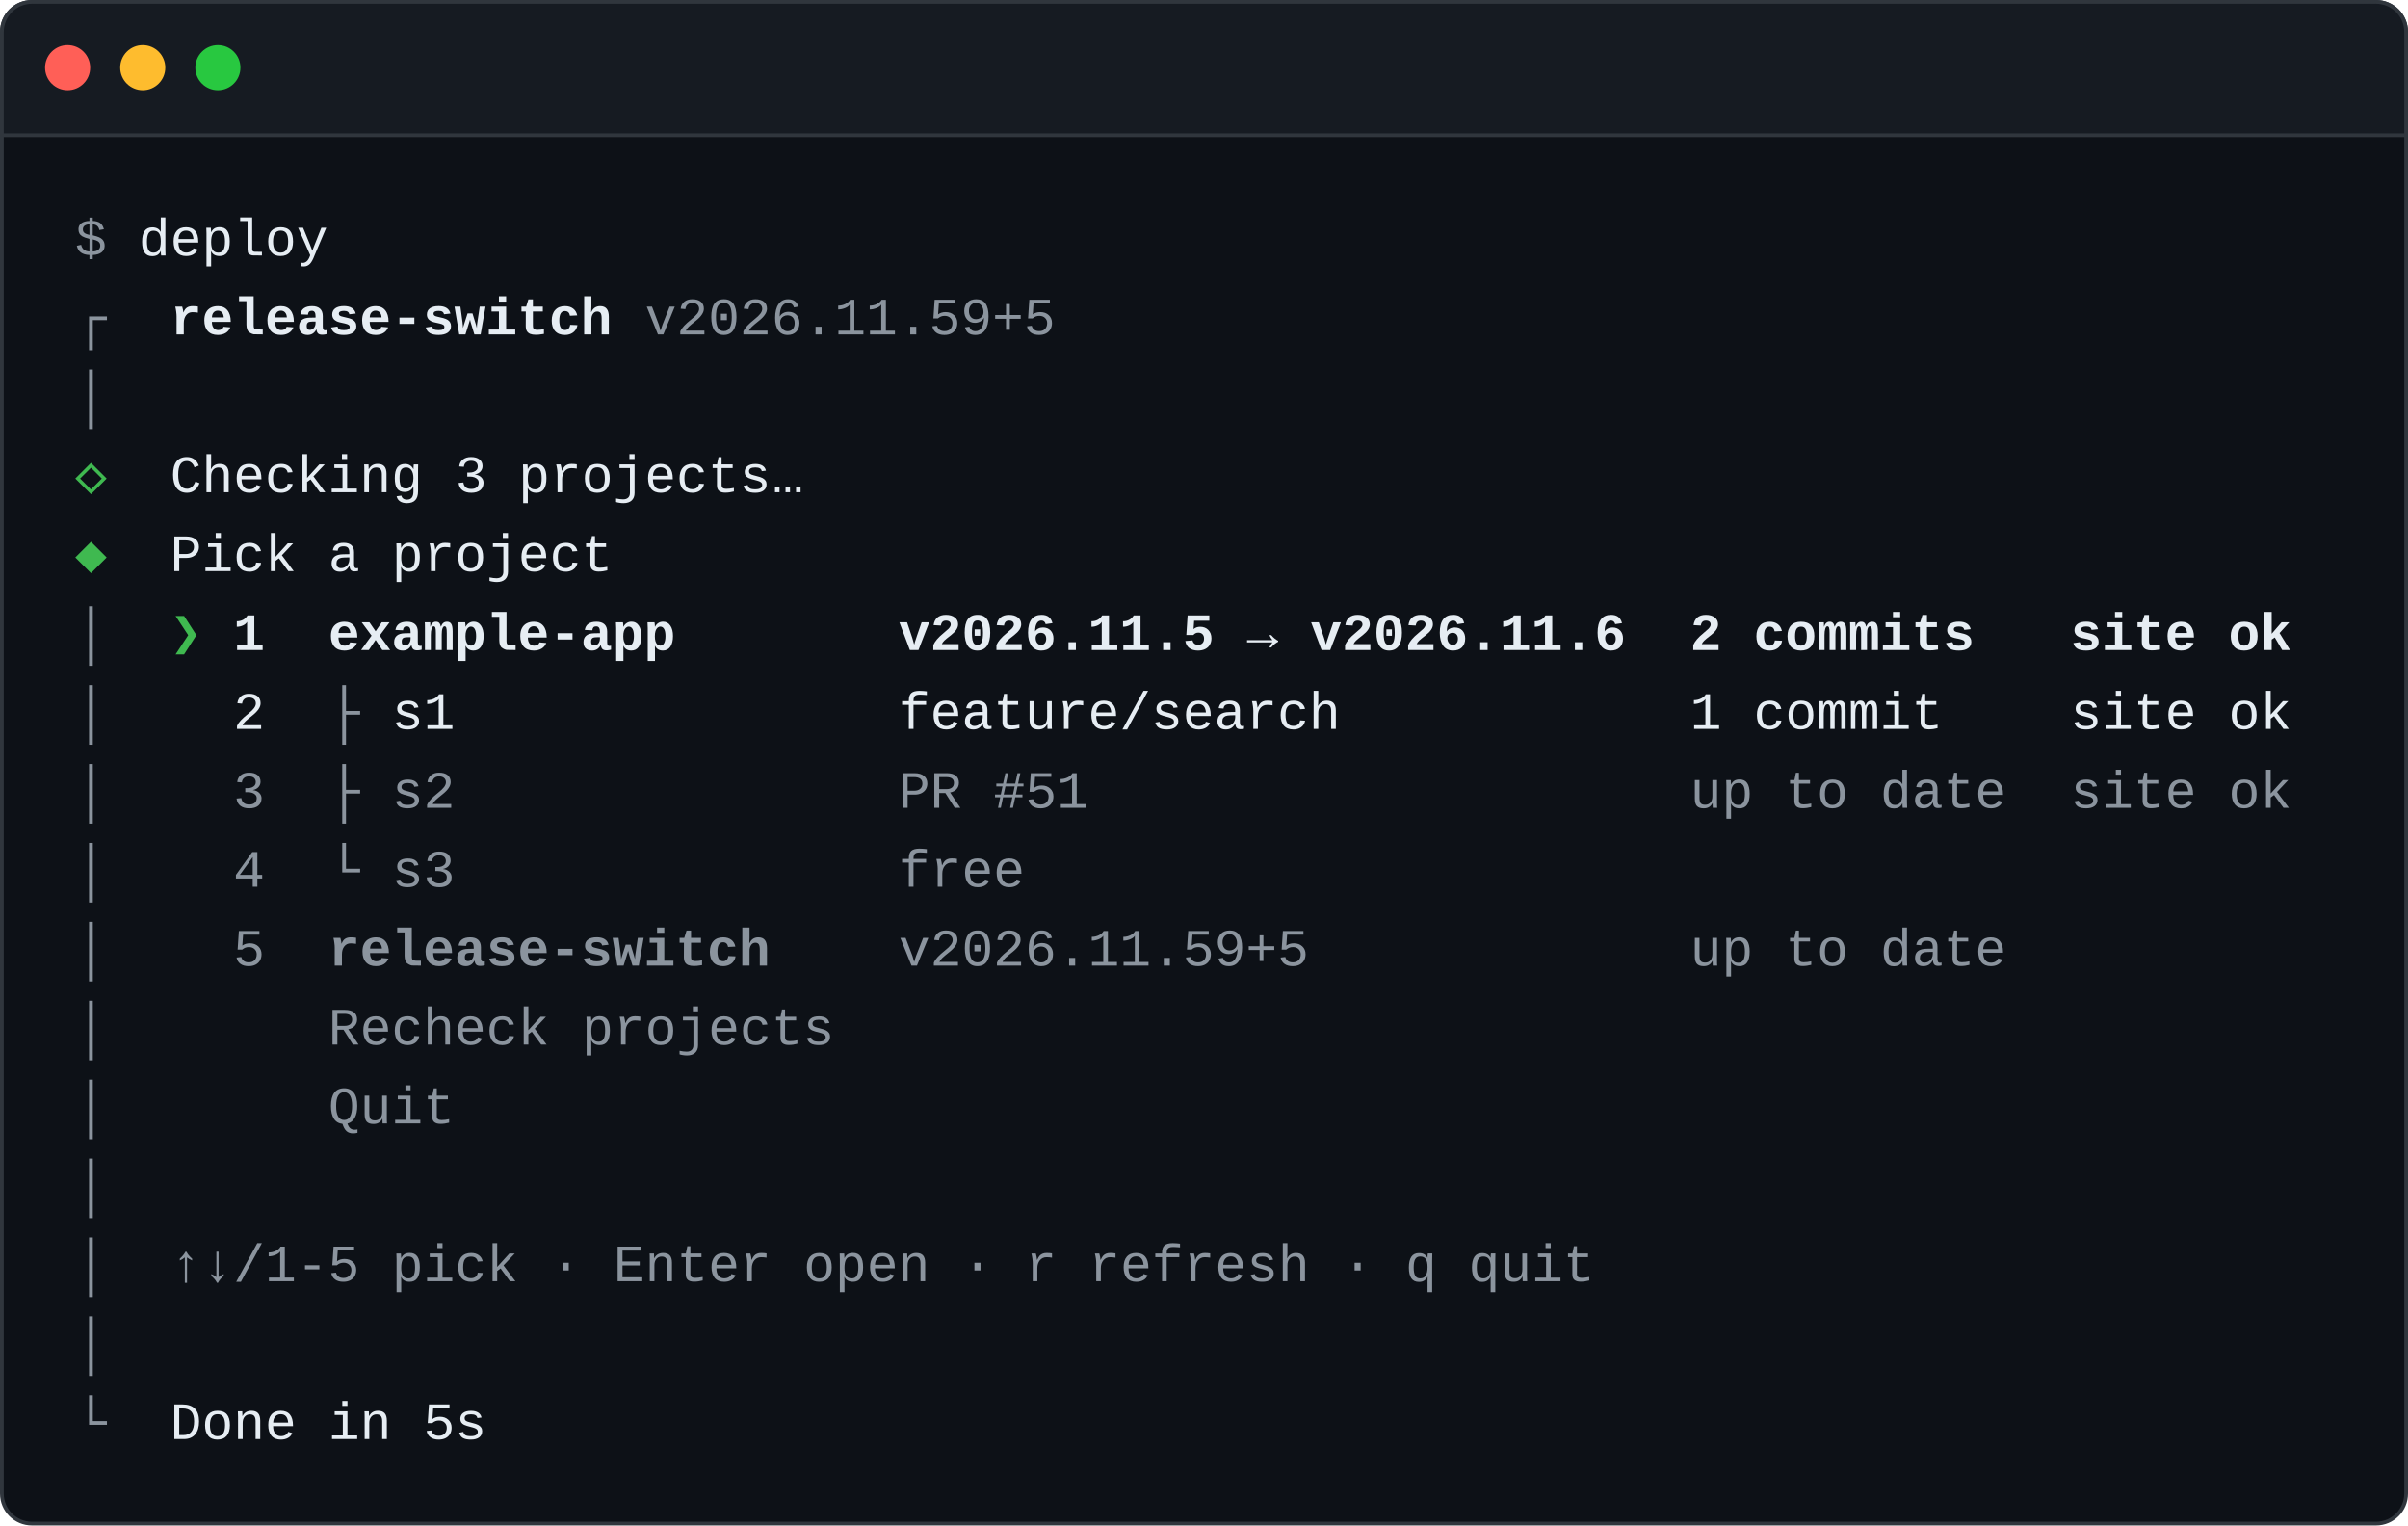
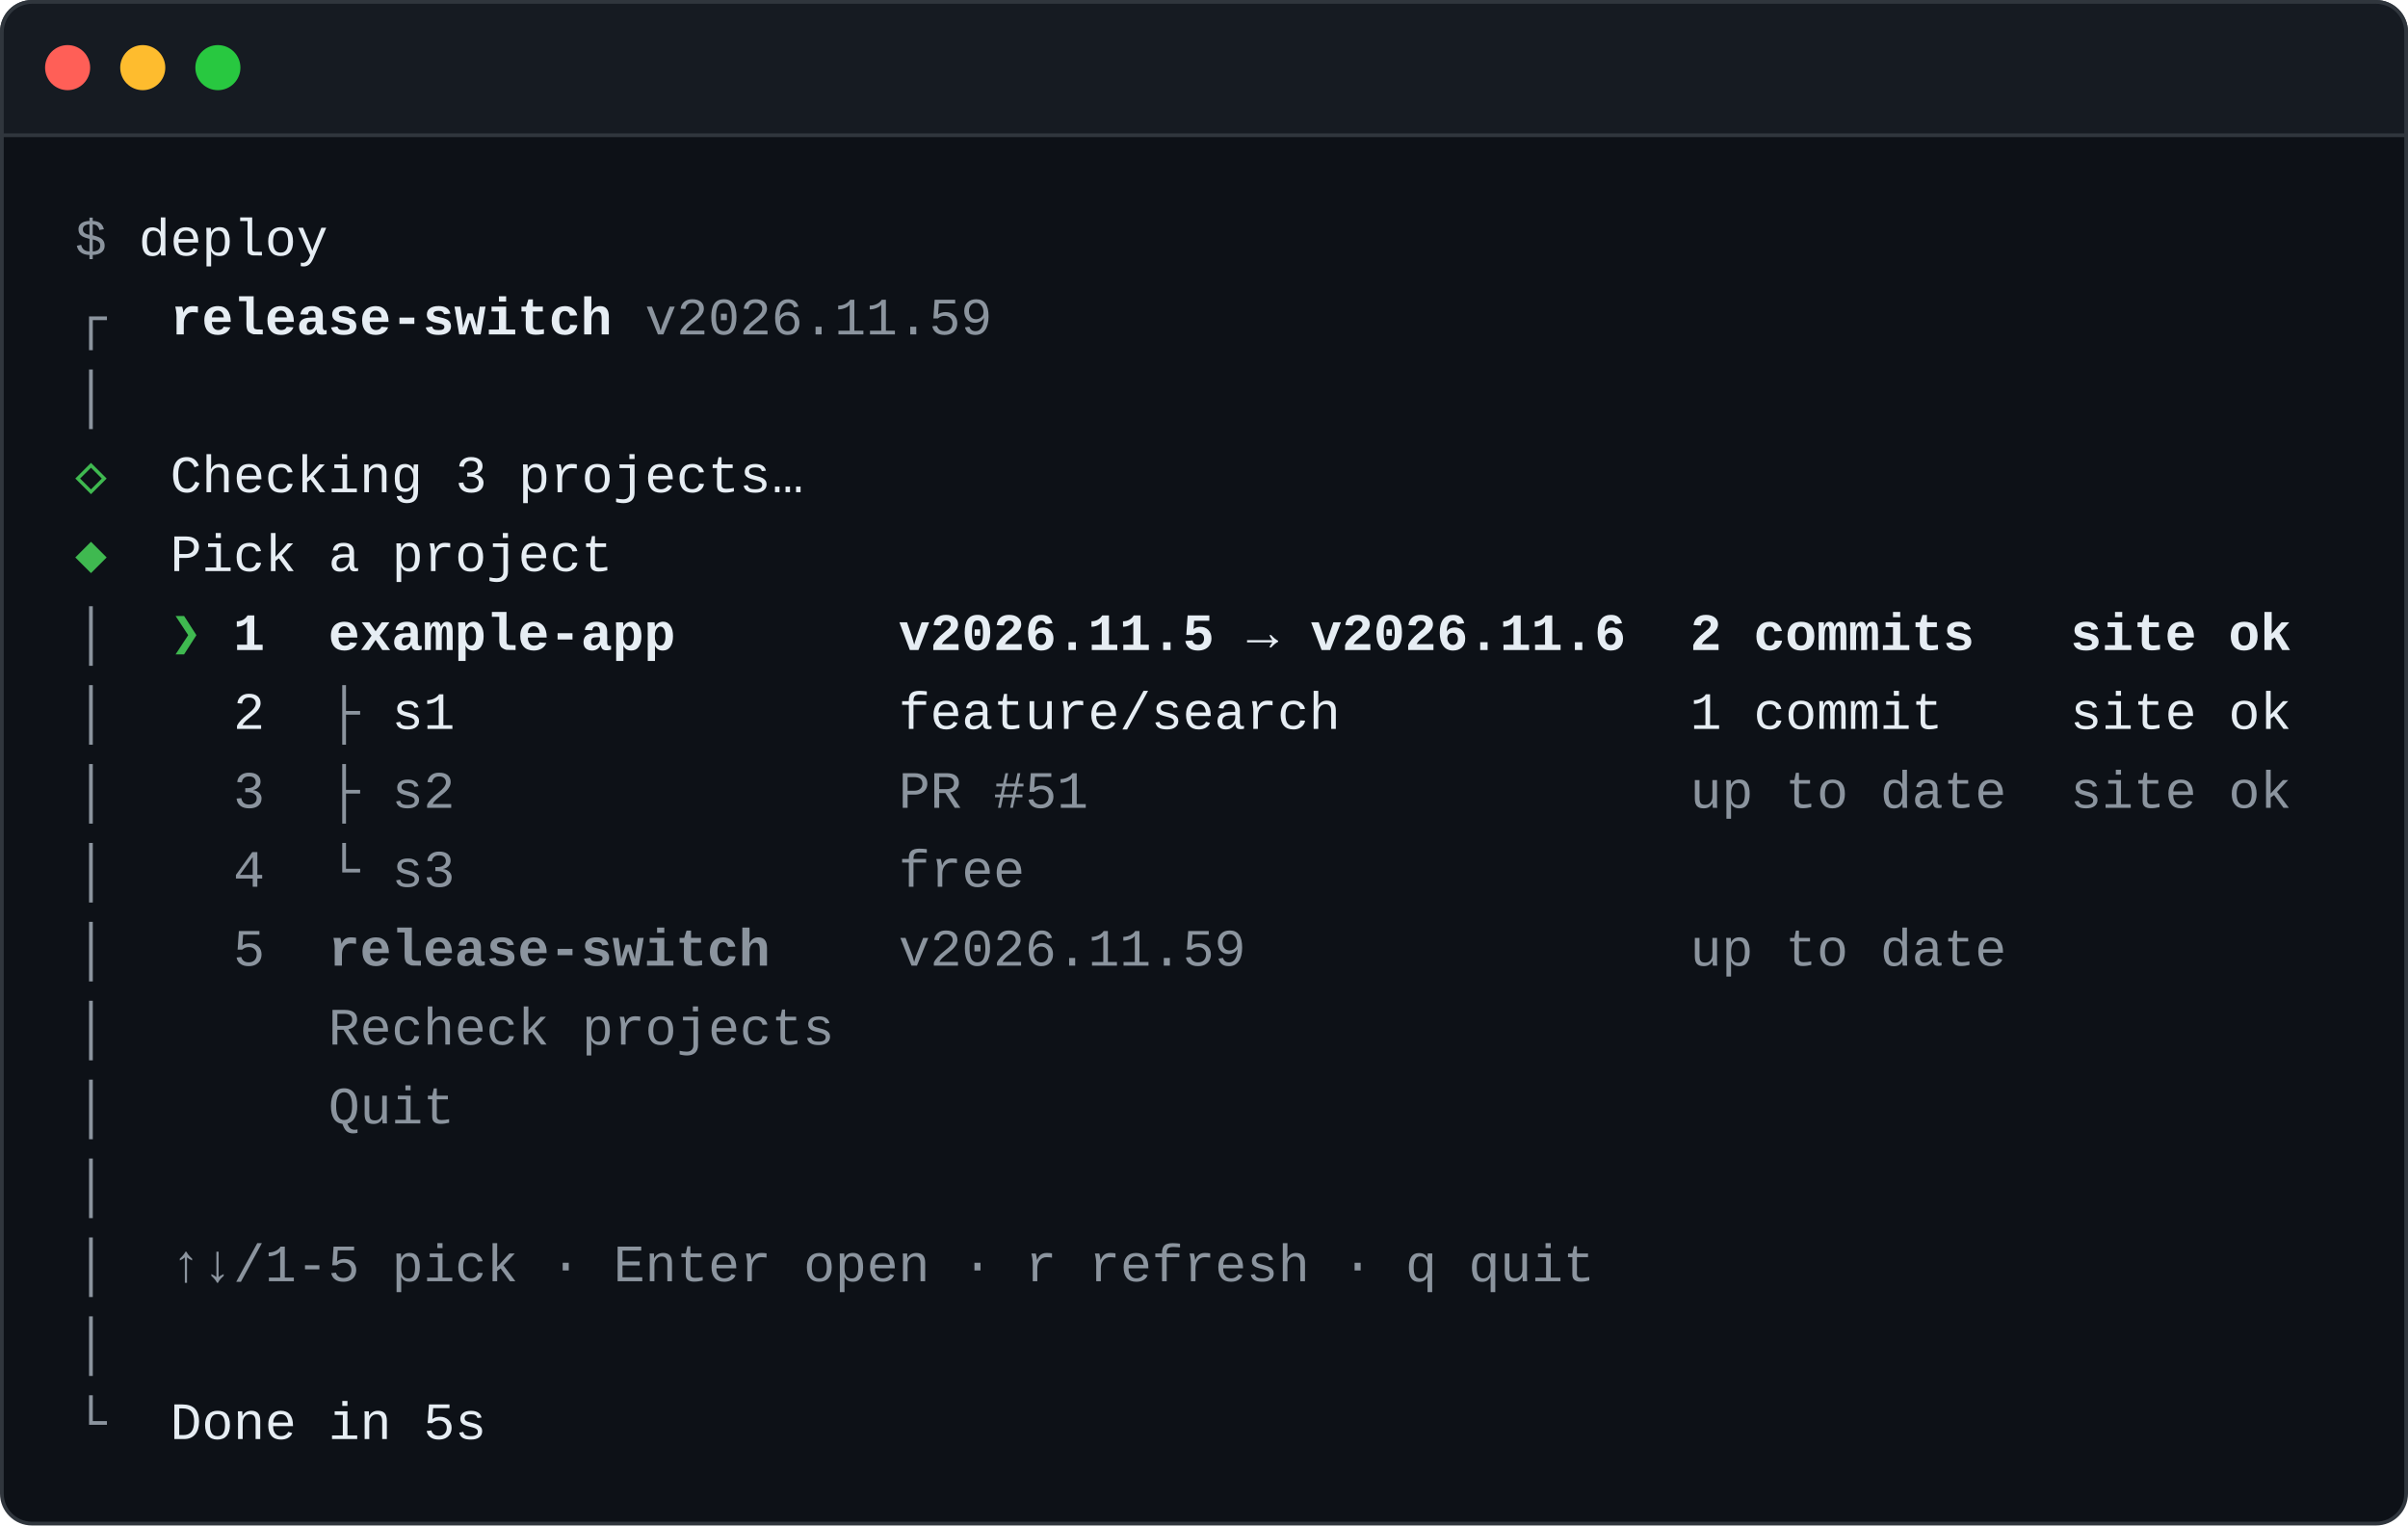
<svg xmlns="http://www.w3.org/2000/svg" width="641" height="406" viewBox="0 0 641 406">
  <rect x="0.5" y="0.5" width="640" height="405" rx="8" fill="#0d1117" stroke="#30363d" />
  <path d="M0.5 36V8.5a8 8 0 0 1 8-8H632.5a8 8 0 0 1 8 8V36Z" fill="#161b22" stroke="#30363d" />
  <circle cx="18" cy="18" r="6" fill="#ff5f57" />
  <circle cx="38" cy="18" r="6" fill="#febc2e" />
  <circle cx="58" cy="18" r="6" fill="#28c840" />
  <g font-family="ui-monospace,SFMono-Regular,Menlo,Consolas,'Liberation Mono',monospace" font-size="14" xml:space="preserve">
    <text x="20.0" y="68" fill="#8b949e">$</text>
    <text x="36.9" y="68" fill="#e6edf3">deploy</text>
    <text x="20.0" y="89" fill="#8b949e">┌</text>
    <text x="45.3" y="89" fill="#e6edf3" font-weight="700">release-switch</text>
-     <text x="171.7" y="89" fill="#8b949e">v2026.11.59+5</text>
+     <text x="171.7" y="89" fill="#8b949e">v2026.11.59</text>
    <text x="20.0" y="110" fill="#8b949e">│</text>
    <text x="20.0" y="131" fill="#3fb950">◇</text>
    <text x="45.3" y="131" fill="#e6edf3">Checking</text>
    <text x="121.2" y="131" fill="#e6edf3">3</text>
    <text x="138.0" y="131" fill="#e6edf3">projects</text>
    <text x="205.5" y="131" fill="#e6edf3">…</text>
    <text x="20.0" y="152" fill="#3fb950">◆</text>
    <text x="45.3" y="152" fill="#e6edf3">Pick</text>
    <text x="87.4" y="152" fill="#e6edf3">a</text>
    <text x="104.3" y="152" fill="#e6edf3">project</text>
    <text x="20.0" y="173" fill="#8b949e">│</text>
    <text x="45.3" y="173" fill="#3fb950">❯</text>
    <text x="62.1" y="173" fill="#e6edf3" font-weight="700">1</text>
    <text x="87.4" y="173" fill="#e6edf3" font-weight="700">example-app</text>
    <text x="239.2" y="173" fill="#e6edf3" font-weight="700">v2026.11.5</text>
    <text x="331.9" y="173" fill="#e6edf3" font-weight="700">→</text>
    <text x="348.8" y="173" fill="#e6edf3" font-weight="700">v2026.11.6</text>
    <text x="449.9" y="173" fill="#e6edf3" font-weight="700">2</text>
    <text x="466.8" y="173" fill="#e6edf3" font-weight="700">commits</text>
    <text x="551.1" y="173" fill="#e6edf3" font-weight="700">site</text>
    <text x="593.2" y="173" fill="#e6edf3" font-weight="700">ok</text>
    <text x="20.0" y="194" fill="#8b949e">│</text>
    <text x="62.1" y="194" fill="#e6edf3">2</text>
    <text x="87.4" y="194" fill="#8b949e">├</text>
    <text x="104.3" y="194" fill="#e6edf3">s1</text>
    <text x="239.2" y="194" fill="#e6edf3">feature/search</text>
    <text x="449.9" y="194" fill="#e6edf3">1</text>
    <text x="466.8" y="194" fill="#e6edf3">commit</text>
    <text x="551.1" y="194" fill="#e6edf3">site</text>
    <text x="593.2" y="194" fill="#e6edf3">ok</text>
    <text x="20.0" y="215" fill="#8b949e">│</text>
    <text x="62.1" y="215" fill="#8b949e">3</text>
    <text x="87.4" y="215" fill="#8b949e">├</text>
    <text x="104.3" y="215" fill="#8b949e">s2</text>
    <text x="239.2" y="215" fill="#8b949e">PR</text>
    <text x="264.5" y="215" fill="#8b949e">#51</text>
    <text x="449.9" y="215" fill="#8b949e">up</text>
    <text x="475.2" y="215" fill="#8b949e">to</text>
    <text x="500.5" y="215" fill="#8b949e">date</text>
    <text x="551.1" y="215" fill="#8b949e">site</text>
    <text x="593.2" y="215" fill="#8b949e">ok</text>
    <text x="20.0" y="236" fill="#8b949e">│</text>
    <text x="62.1" y="236" fill="#8b949e">4</text>
    <text x="87.4" y="236" fill="#8b949e">└</text>
    <text x="104.3" y="236" fill="#8b949e">s3</text>
    <text x="239.2" y="236" fill="#8b949e">free</text>
    <text x="20.0" y="257" fill="#8b949e">│</text>
    <text x="62.1" y="257" fill="#8b949e">5</text>
    <text x="87.4" y="257" fill="#8b949e" font-weight="700">release-switch</text>
-     <text x="239.2" y="257" fill="#8b949e">v2026.11.59+5</text>
+     <text x="239.2" y="257" fill="#8b949e">v2026.11.59</text>
    <text x="449.9" y="257" fill="#8b949e">up</text>
    <text x="475.2" y="257" fill="#8b949e">to</text>
    <text x="500.5" y="257" fill="#8b949e">date</text>
    <text x="20.0" y="278" fill="#8b949e">│</text>
    <text x="87.4" y="278" fill="#8b949e">Recheck</text>
    <text x="154.9" y="278" fill="#8b949e">projects</text>
    <text x="20.0" y="299" fill="#8b949e">│</text>
    <text x="87.4" y="299" fill="#8b949e">Quit</text>
    <text x="20.0" y="320" fill="#8b949e">│</text>
    <text x="20.0" y="341" fill="#8b949e">│</text>
    <text x="45.3" y="341" fill="#8b949e">↑</text>
    <text x="53.7" y="341" fill="#8b949e">↓</text>
    <text x="62.1" y="341" fill="#8b949e">/1-5</text>
    <text x="104.3" y="341" fill="#8b949e">pick</text>
    <text x="146.4" y="341" fill="#8b949e">·</text>
    <text x="163.3" y="341" fill="#8b949e">Enter</text>
    <text x="213.9" y="341" fill="#8b949e">open</text>
    <text x="256.0" y="341" fill="#8b949e">·</text>
    <text x="272.9" y="341" fill="#8b949e">r</text>
    <text x="289.8" y="341" fill="#8b949e">refresh</text>
    <text x="357.2" y="341" fill="#8b949e">·</text>
    <text x="374.1" y="341" fill="#8b949e">q</text>
    <text x="390.9" y="341" fill="#8b949e">quit</text>
    <text x="20.0" y="362" fill="#8b949e">│</text>
    <text x="20.0" y="383" fill="#8b949e">└</text>
    <text x="45.3" y="383" fill="#e6edf3">Done</text>
    <text x="87.4" y="383" fill="#e6edf3">in</text>
    <text x="112.7" y="383" fill="#e6edf3">5s</text>
  </g>
</svg>
